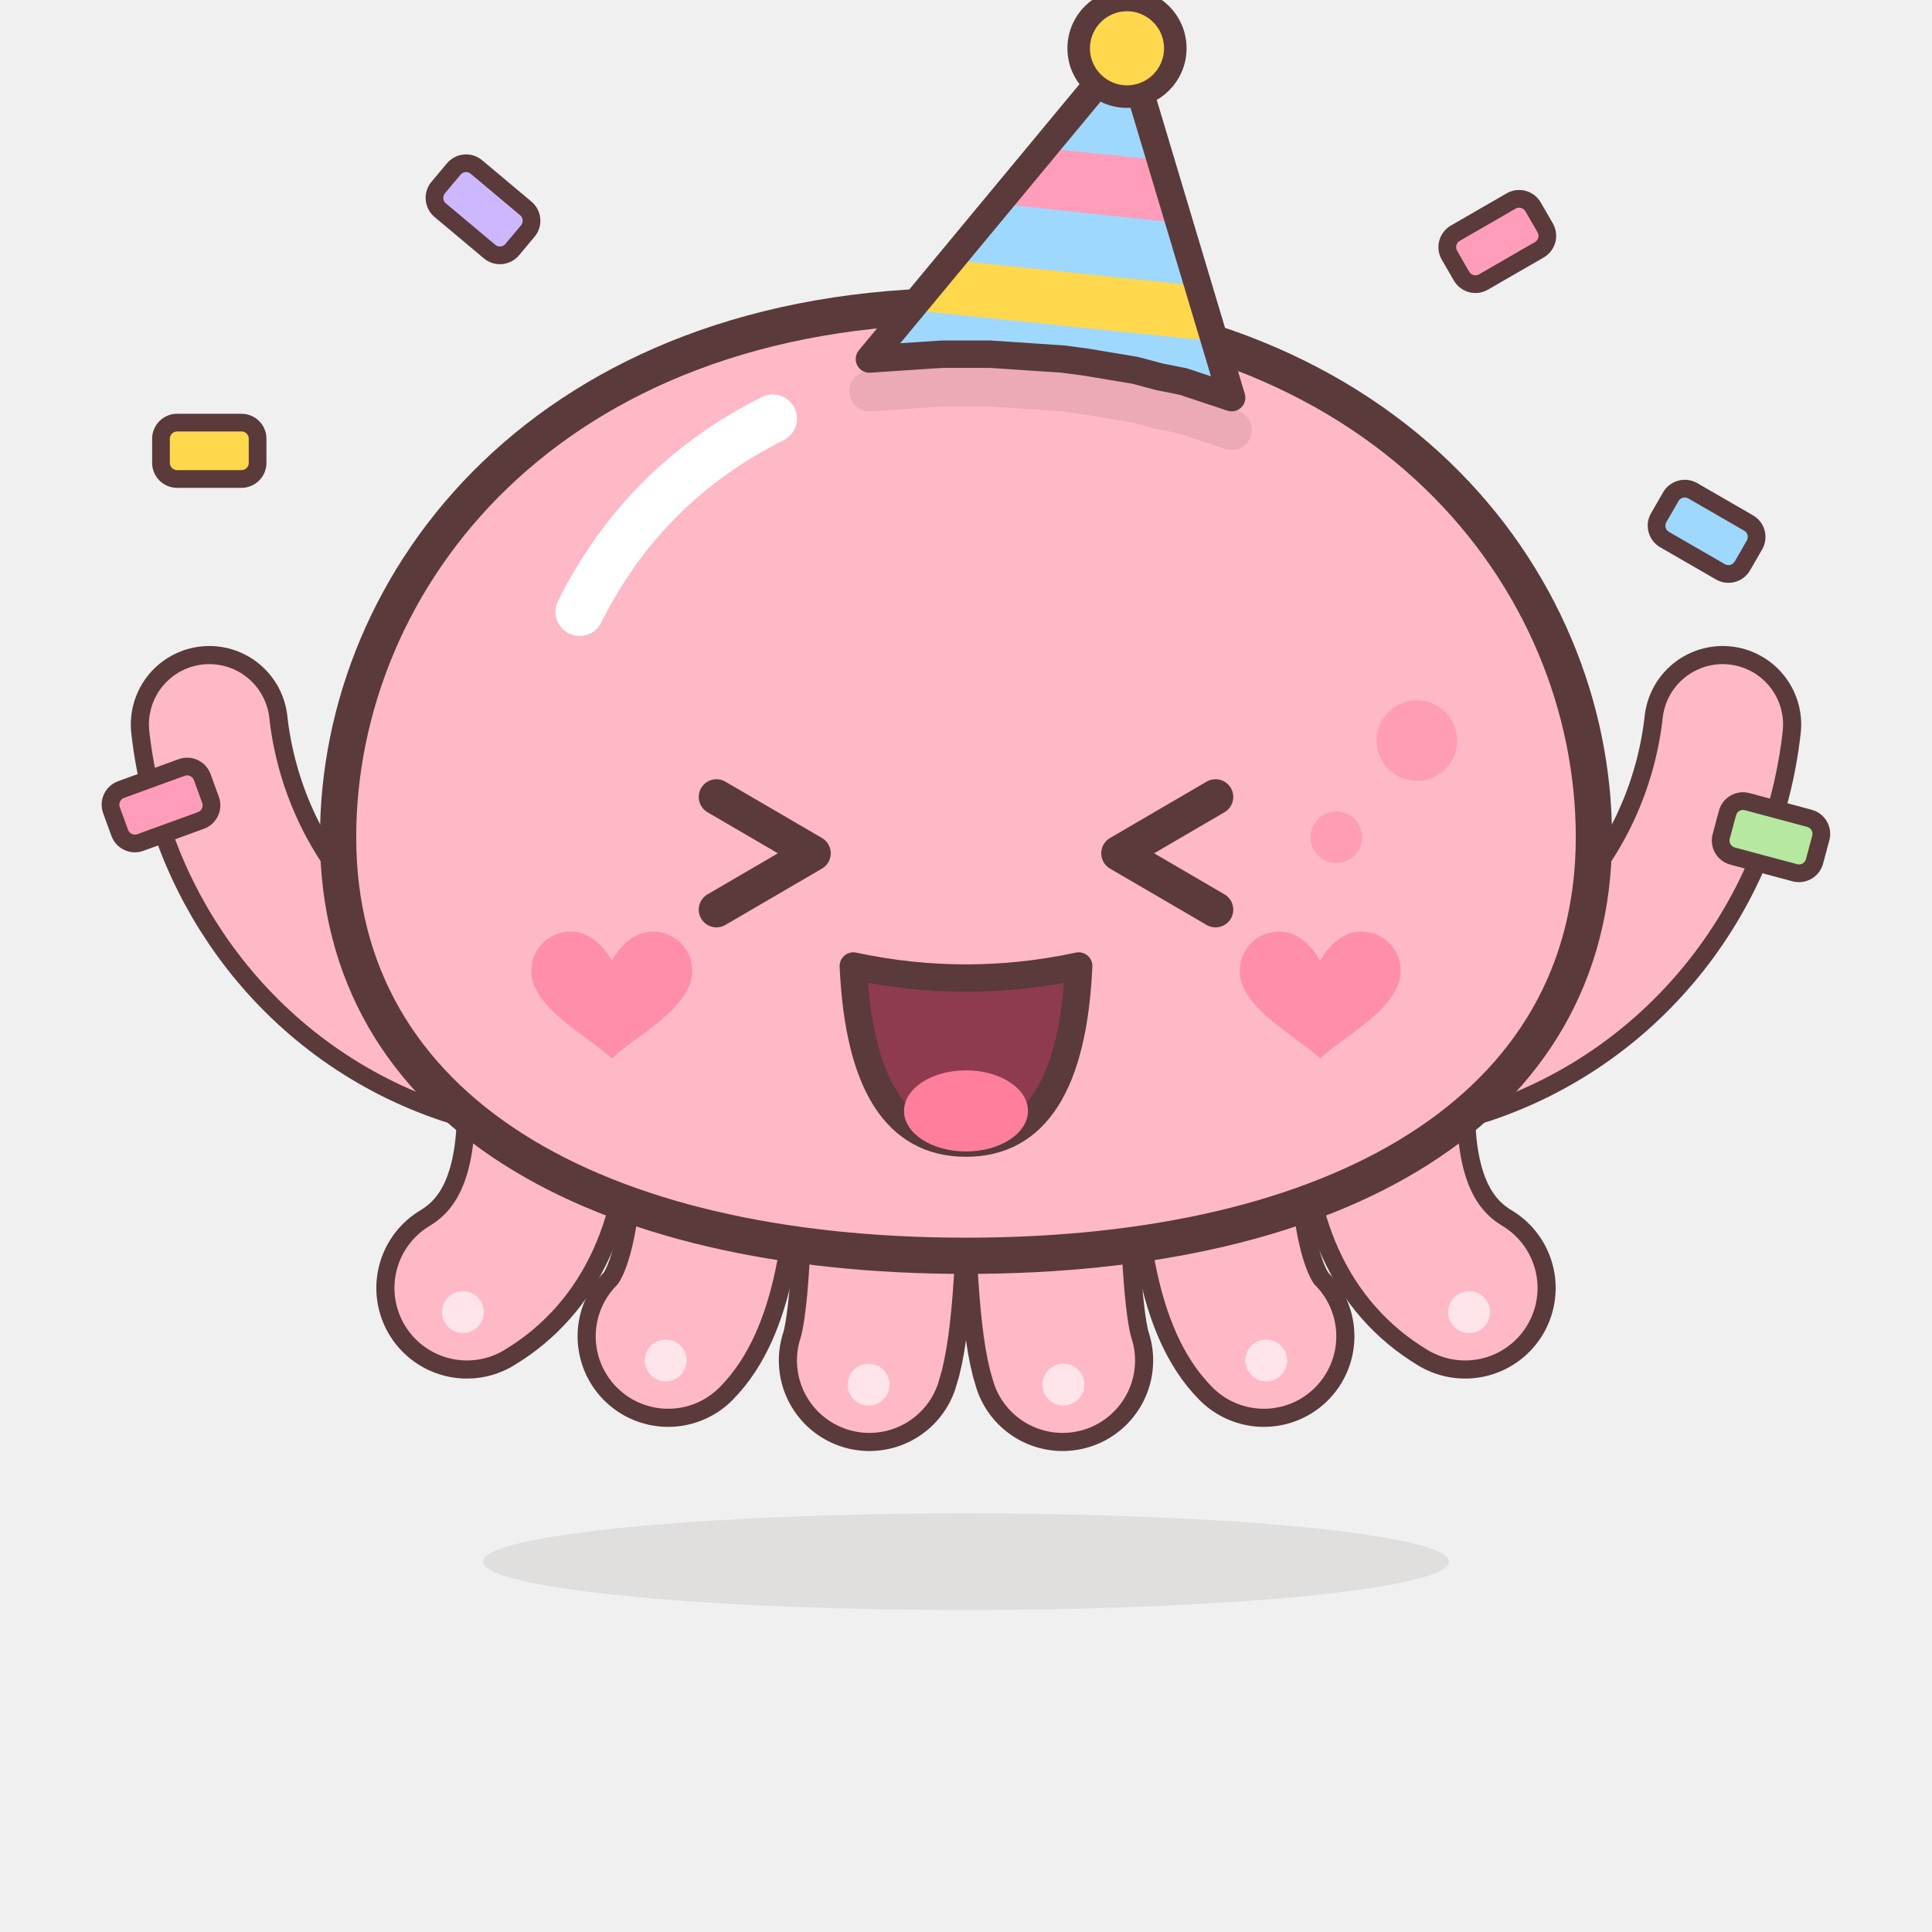
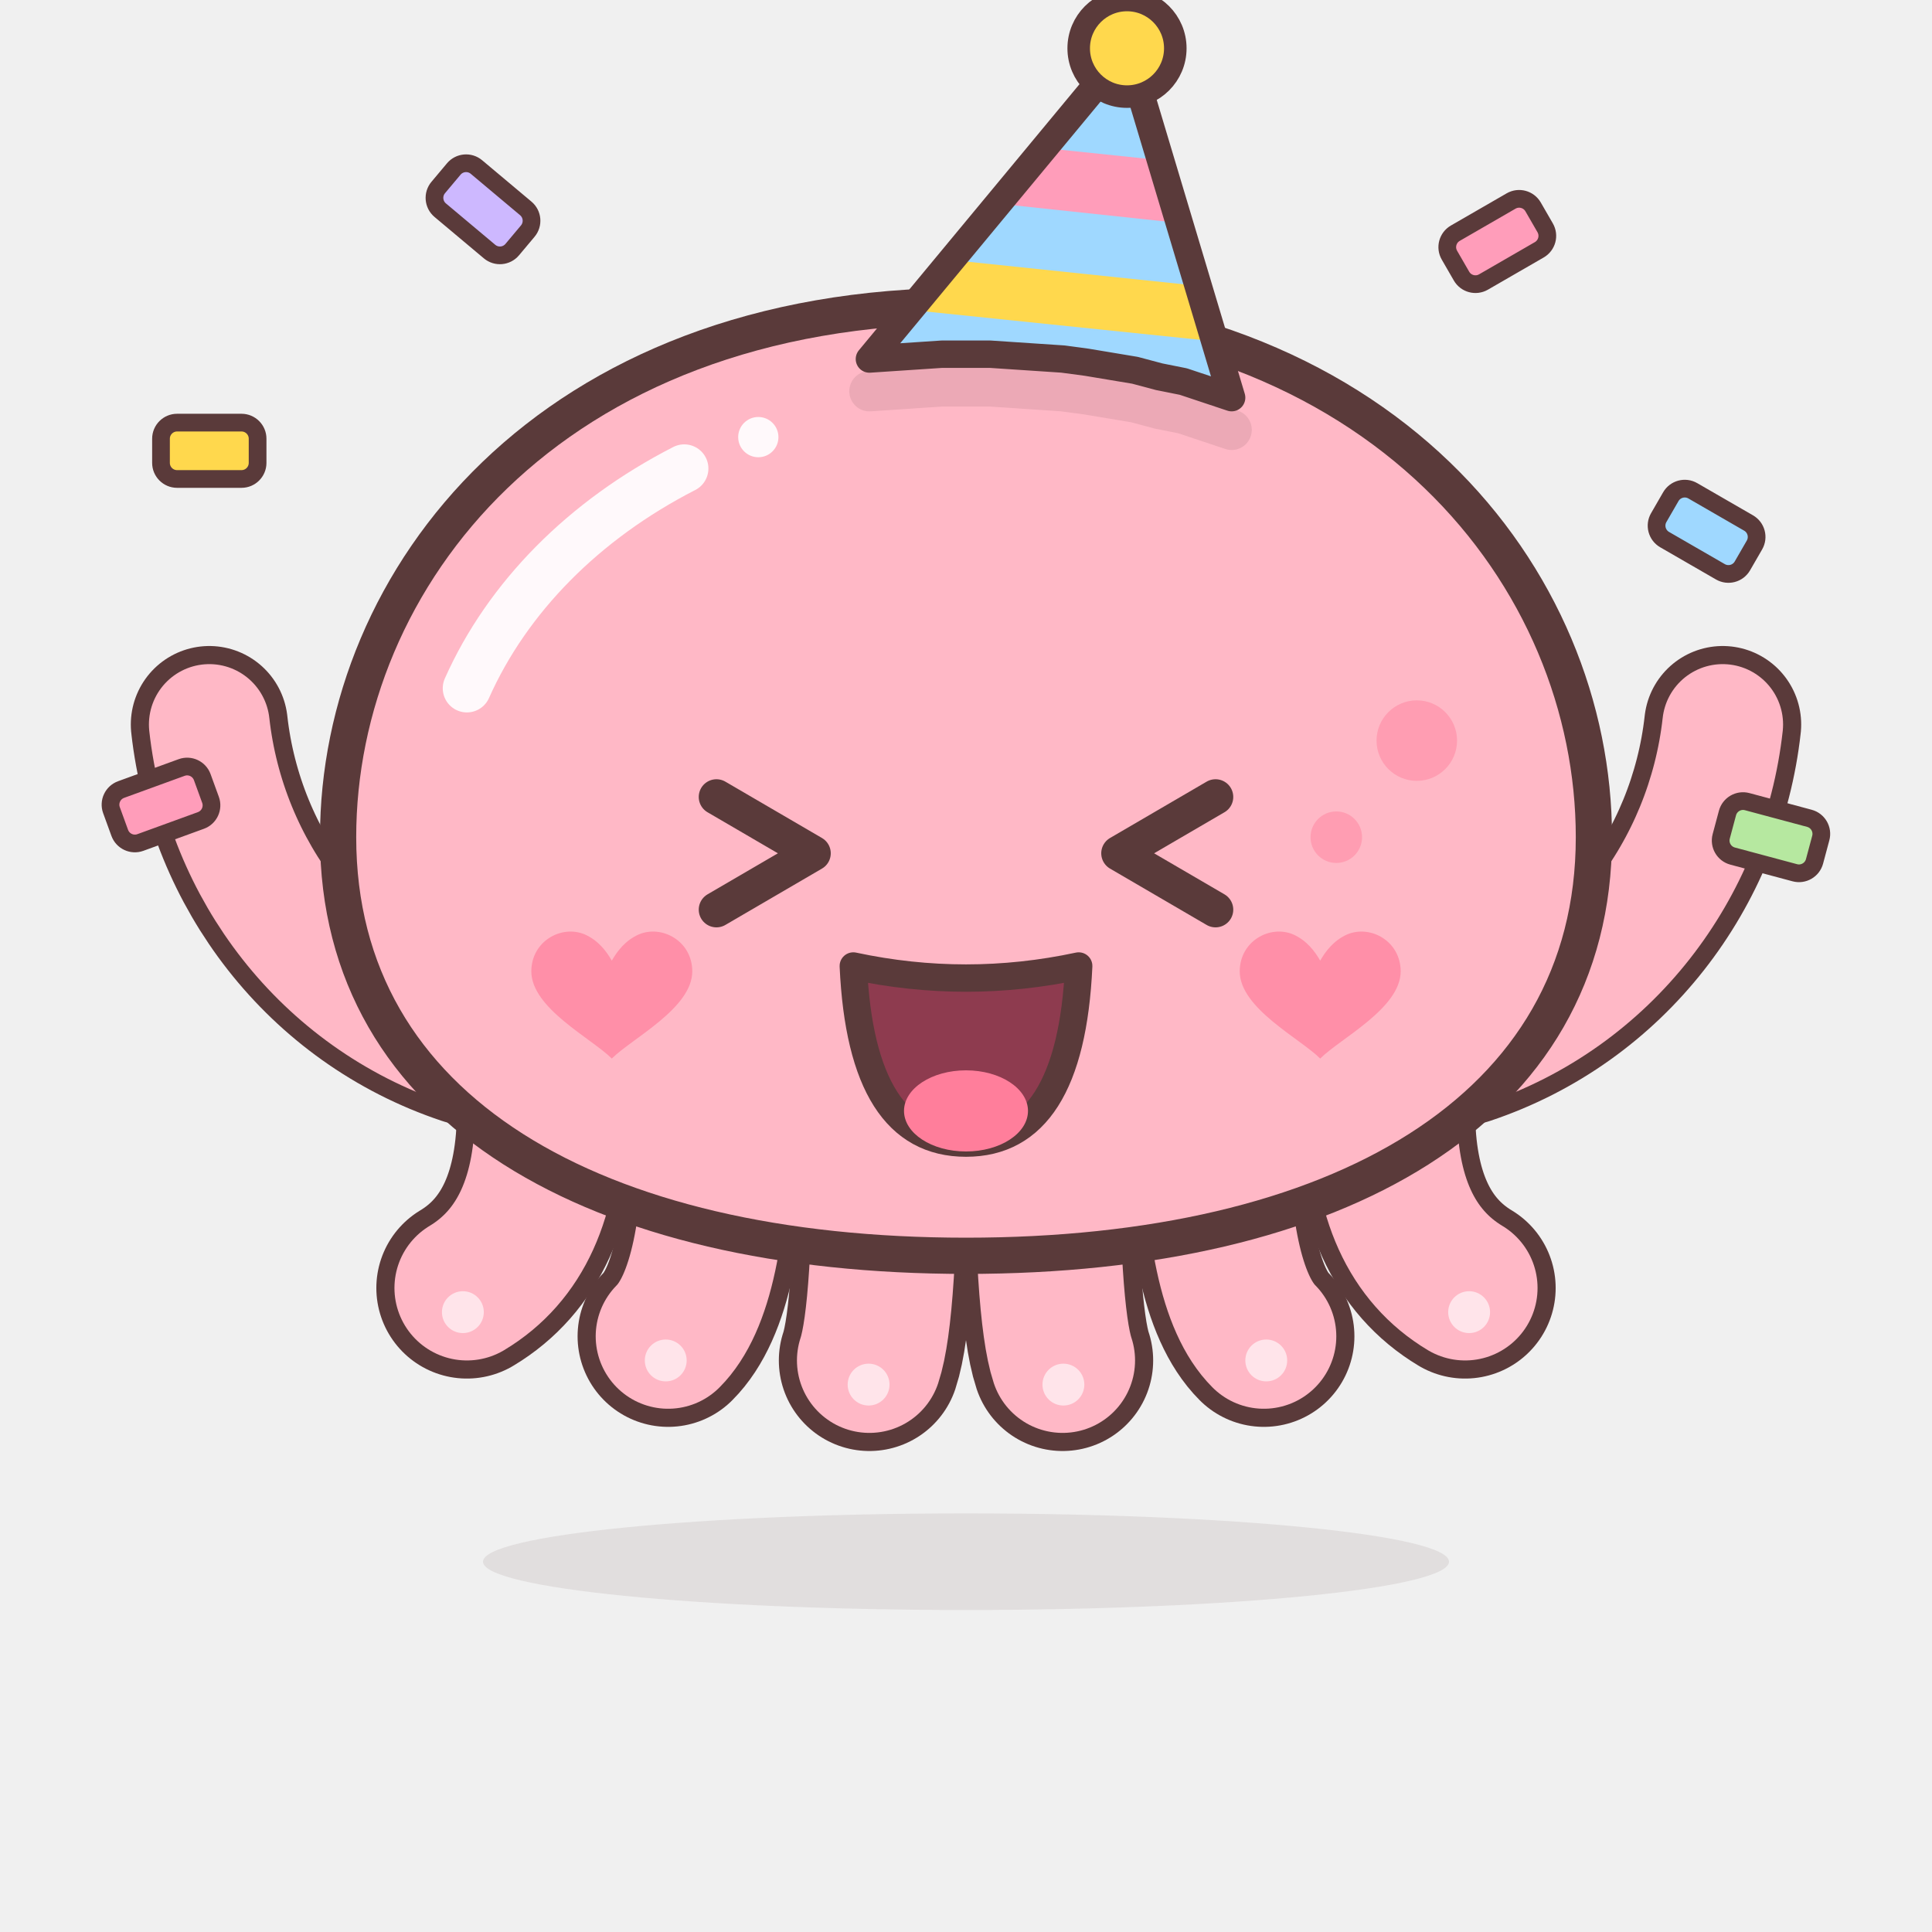
<svg xmlns="http://www.w3.org/2000/svg" viewBox="0 0 240 240" width="240" height="240">
+   <defs>
+     <clipPath id="ENFP-head">
+       <path d="M120 38 C 172 38, 198 72, 198 104 C 198 138, 166 156, 120 156 C 74 156, 42 138, 42 104 C 42 72, 68 38, 120 38 Z" />
+     </clipPath>
+   </defs>
  <ellipse cx="120" cy="194" rx="60" ry="6" fill="#5A3A3A" opacity="0.10" />
  <g fill="none" stroke-linecap="round" stroke-linejoin="round">
    <g stroke="#5A3A3A" stroke-width="22.5">
      <path d="M68 138 Q 68 154, 58 160" />
      <path d="M89 138 Q 89 160, 83 166" />
      <path d="M110 138 Q 110 163, 108 169" />
      <path d="M130 138 Q 130 163, 132 169" />
      <path d="M151 138 Q 151 160, 157 166" />
      <path d="M172 138 Q 172 154, 182 160" />
    </g>
    <g stroke="#FFB8C6" stroke-width="18">
      <path d="M68 138 Q 68 154, 58 160" />
      <path d="M89 138 Q 89 160, 83 166" />
      <path d="M110 138 Q 110 163, 108 169" />
      <path d="M130 138 Q 130 163, 132 169" />
      <path d="M151 138 Q 151 160, 157 166" />
      <path d="M172 138 Q 172 154, 182 160" />
    </g>
  </g>
  <g fill="none" stroke-linecap="round" stroke-linejoin="round">
    <g stroke="#5A3A3A" stroke-width="19.5">
      <path d="M58 130 C 40 124, 28 108, 26 90" />
      <path d="M182 130 C 200 124, 212 108, 214 90" />
    </g>
    <g stroke="#FFB8C6" stroke-width="15">
      <path d="M58 130 C 40 124, 28 108, 26 90" />
      <path d="M182 130 C 200 124, 212 108, 214 90" />
    </g>
  </g>
  <g fill="#FFE4EA">
    <circle cx="57.5" cy="163" r="2.6" />
    <circle cx="82.7" cy="169" r="2.6" />
    <circle cx="107.9" cy="172" r="2.6" />
    <circle cx="132.1" cy="172" r="2.6" />
    <circle cx="157.3" cy="169" r="2.6" />
    <circle cx="182.5" cy="163" r="2.6" />
  </g>
  <path d="M120 38 C 172 38, 198 72, 198 104 C 198 138, 166 156, 120 156 C 74 156, 42 138, 42 104 C 42 72, 68 38, 120 38 Z" fill="#FFB8C6" stroke="#5A3A3A" stroke-width="4.5" />
  <g fill="#FF9DB2">
    <circle cx="176" cy="92" r="5" />
    <circle cx="166" cy="104" r="3.2" />
  </g>
-   <path d="M72 76 Q 80 60, 96 52" fill="none" stroke="#FFFFFF" stroke-width="6" stroke-linecap="round" />
+   <path d="M58.0 85.5 A 66 54 0 0 1 85.0 58.2" fill="none" stroke="#FFFFFF" stroke-width="6" stroke-linecap="round" opacity="0.92" />
+   <circle cx="94.2" cy="54.3" r="2.5" fill="#FFFFFF" opacity="0.92" />
  <path d="M108 48.6 L 111 48.4 L 114 48.2 L 117 48.0 L 120 48.0 L 123 48.0 L 126 48.2 L 129 48.4 L 132 48.6 L 135 49.0 L 138 49.5 L 141 50.0 L 144 50.8 L 147 51.4 L 150 52.4 L 153 53.4" stroke="#5A3A3A" stroke-width="5" fill="none" stroke-linecap="round" opacity="0.12" />
  <path d="M140 6 L 153 49.4 L 153 49.4 L 150 48.4 L 147 47.4 L 144 46.8 L 141 46.0 L 138 45.5 L 135 45.0 L 132 44.6 L 129 44.4 L 126 44.2 L 123 44.0 L 120 44.0 L 117 44.0 L 114 44.2 L 111 44.4 L 108 44.6 Z" fill="#9FD8FF" />
  <path d="M129.8 18.4 L 144.2 19.9 L 146.5 27.7 L 124.0 25.3 Z" fill="#FF9DBA" />
  <path d="M118.2 32.3 L 148.8 35.5 L 150.9 42.4 L 113.1 38.5 Z" fill="#FFD84D" />
  <path d="M140 6 L 153 49.4 L 153 49.4 L 150 48.4 L 147 47.4 L 144 46.8 L 141 46.0 L 138 45.5 L 135 45.0 L 132 44.6 L 129 44.4 L 126 44.2 L 123 44.0 L 120 44.0 L 117 44.0 L 114 44.2 L 111 44.4 L 108 44.6 Z" fill="none" stroke="#5A3A3A" stroke-width="3.4" stroke-linejoin="round" />
  <circle cx="140" cy="6" r="6" fill="#FFD84D" stroke="#5A3A3A" stroke-width="2.8" />
  <path transform="translate(76 124) scale(0.833)" d="M0 9 C -3 6, -12 1.5, -12 -4 C -12 -8.5, -7.5 -11, -4 -9.5 C -2 -8.6, -0.8 -7, 0 -5.6 C 0.8 -7, 2 -8.6, 4 -9.5 C 7.5 -11, 12 -8.5, 12 -4 C 12 1.5, 3 6, 0 9 Z" fill="#FF8FA8" />
  <path transform="translate(164 124) scale(0.833)" d="M0 9 C -3 6, -12 1.5, -12 -4 C -12 -8.5, -7.5 -11, -4 -9.5 C -2 -8.6, -0.8 -7, 0 -5.6 C 0.8 -7, 2 -8.6, 4 -9.5 C 7.5 -11, 12 -8.5, 12 -4 C 12 1.5, 3 6, 0 9 Z" fill="#FF8FA8" />
  <path d="M89 99 L 101 106 L 89 113" fill="none" stroke="#5A3A3A" stroke-width="4.4" stroke-linecap="round" stroke-linejoin="round" />
  <path d="M151 99 L 139 106 L 151 113" fill="none" stroke="#5A3A3A" stroke-width="4.4" stroke-linecap="round" stroke-linejoin="round" />
  <path d="M106 120 Q 120 123, 134 120 Q 133 142, 120 142 Q 107 142, 106 120 Z" fill="#8E3B4F" stroke="#5A3A3A" stroke-width="3.4" stroke-linejoin="round" />
  <ellipse cx="120" cy="138" rx="7.7" ry="5.04" fill="#FF7E9B" />
  <rect x="20" y="52.5" width="12" height="7" rx="2" transform="rotate(0 26 56)" fill="#FFD84D" stroke="#5A3A3A" stroke-width="2.2" />
  <rect x="206" y="62.5" width="12" height="7" rx="2" transform="rotate(30 212 66)" fill="#9FD8FF" stroke="#5A3A3A" stroke-width="2.2" />
  <rect x="14" y="96.5" width="12" height="7" rx="2" transform="rotate(-20 20 100)" fill="#FF9DBA" stroke="#5A3A3A" stroke-width="2.2" />
  <rect x="214" y="100.5" width="12" height="7" rx="2" transform="rotate(15 220 104)" fill="#B6E8A0" stroke="#5A3A3A" stroke-width="2.2" />
  <rect x="54" y="22.5" width="12" height="7" rx="2" transform="rotate(40 60 26)" fill="#CDB8FF" stroke="#5A3A3A" stroke-width="2.2" />
  <rect x="180" y="26.5" width="12" height="7" rx="2" transform="rotate(-30 186 30)" fill="#FF9DBA" stroke="#5A3A3A" stroke-width="2.2" />
</svg>
